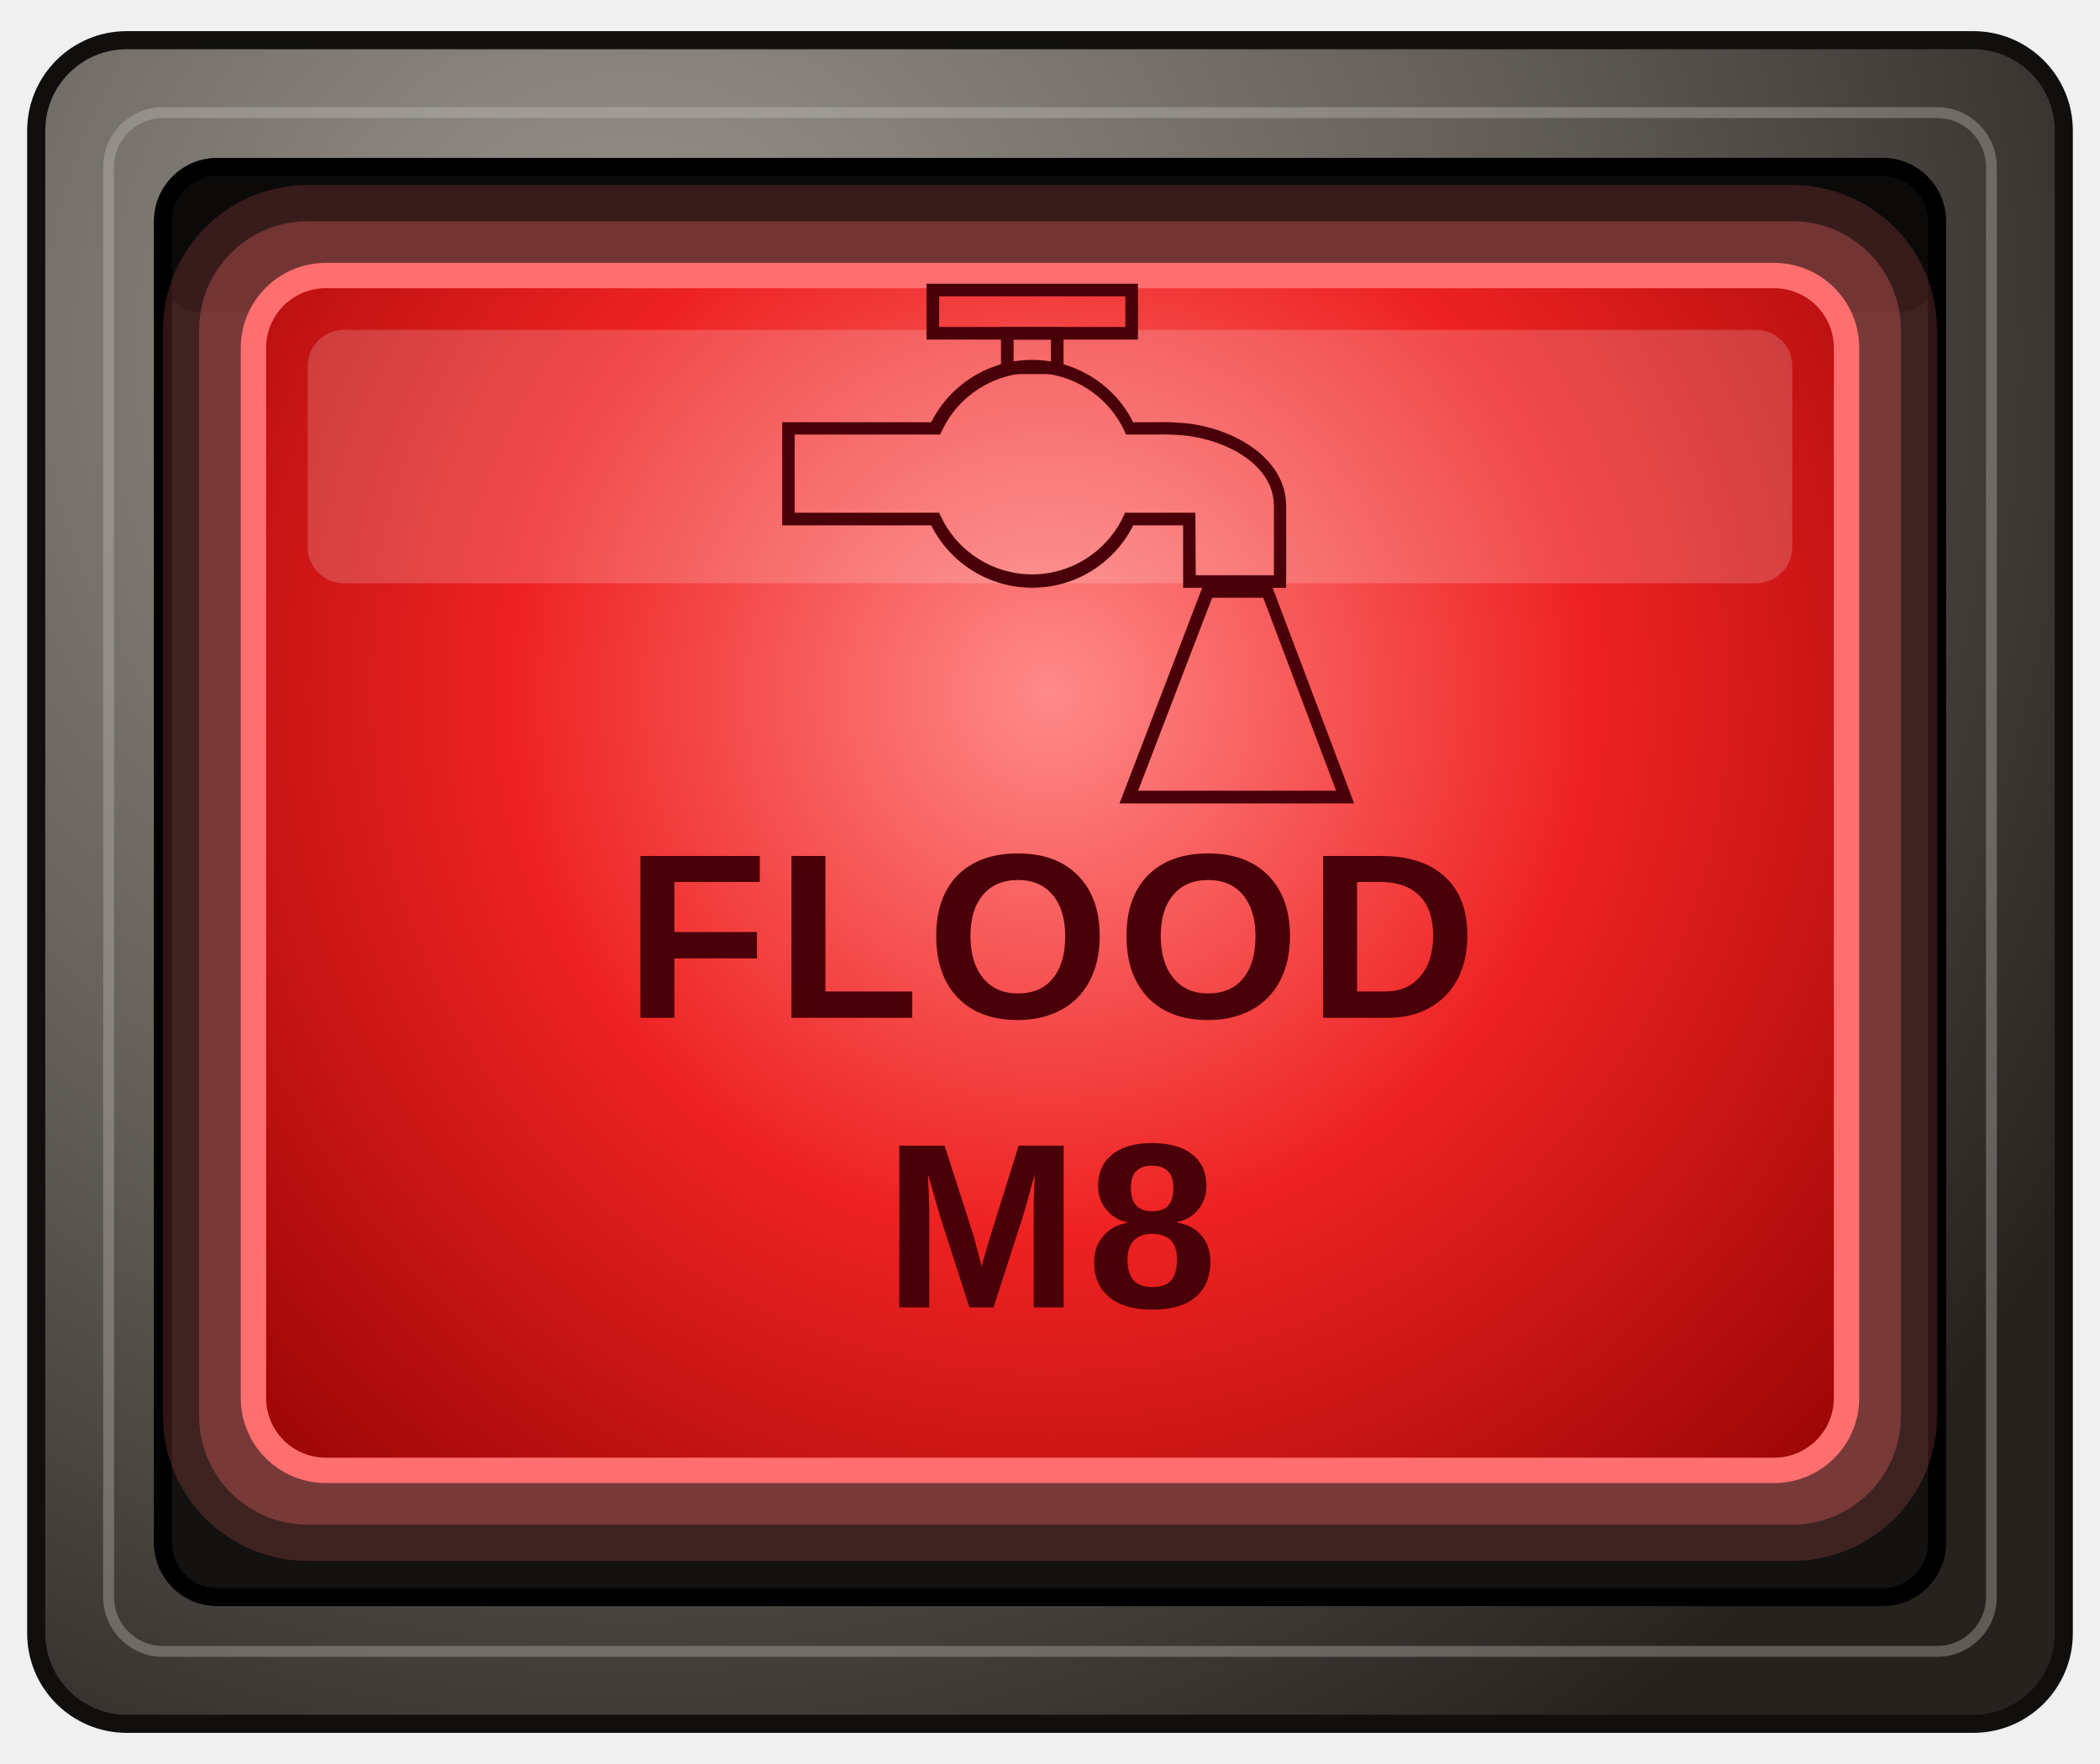
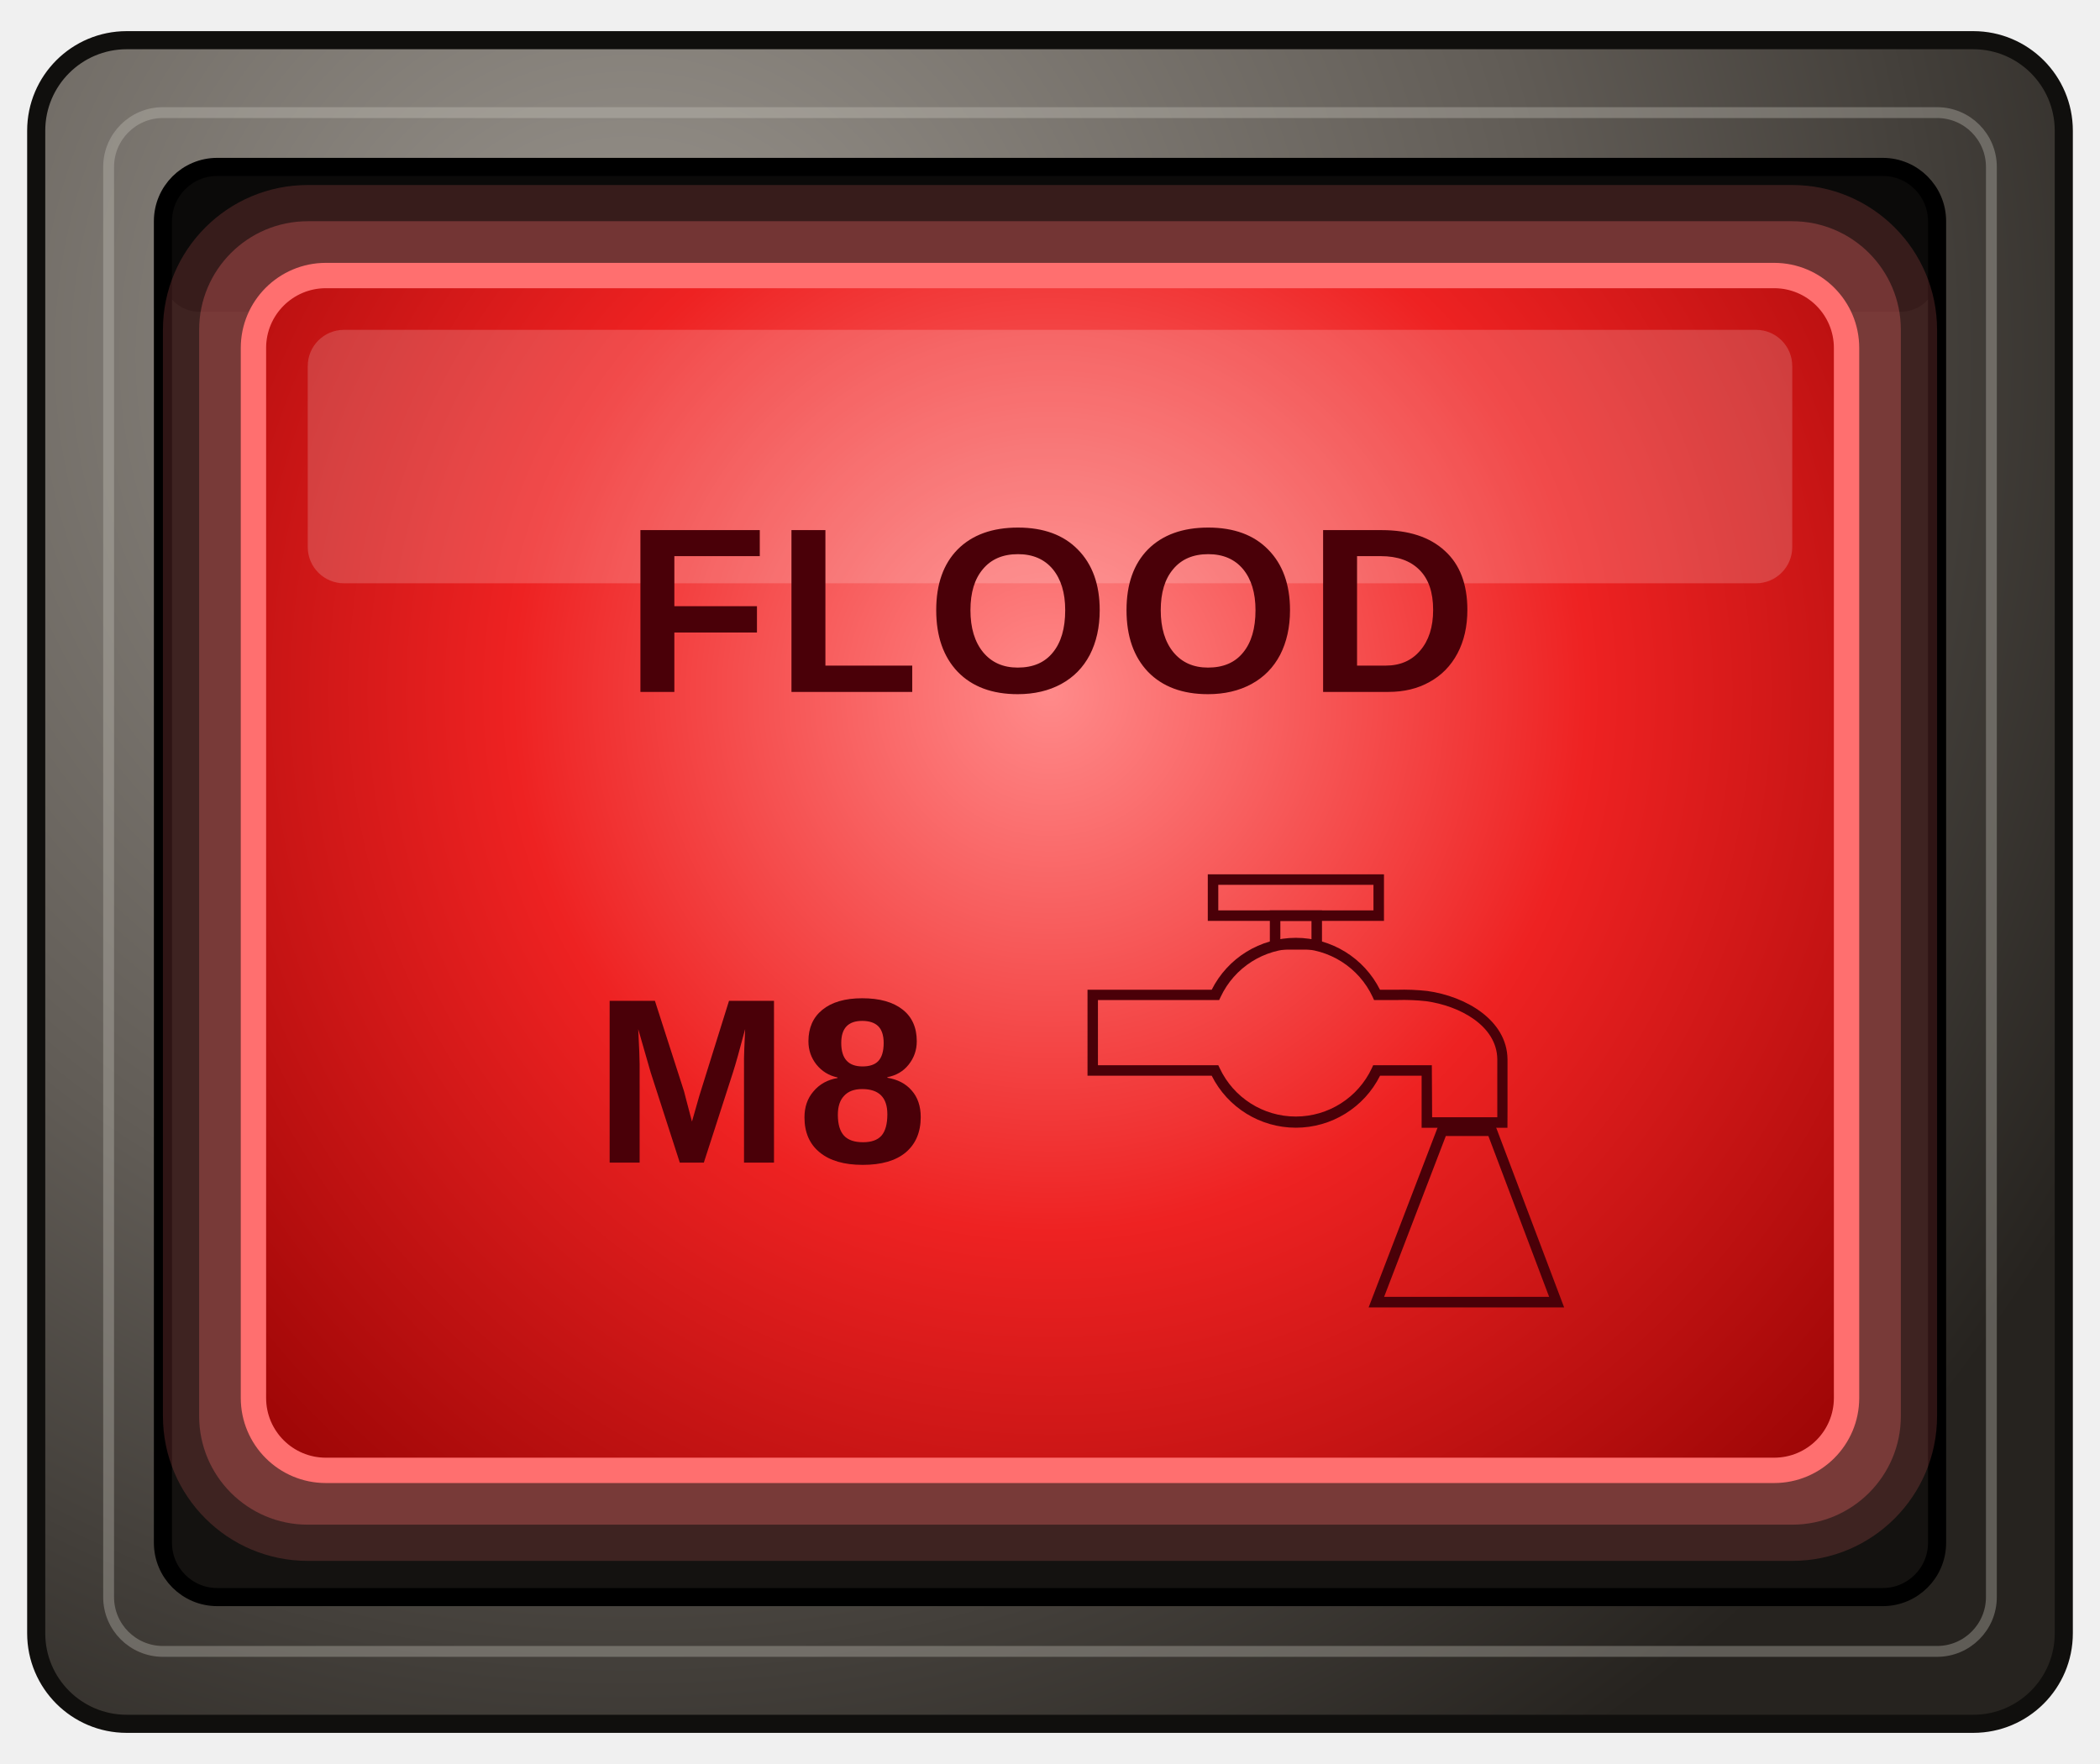
<svg xmlns="http://www.w3.org/2000/svg" width="100" height="84" viewBox="0 0 116 97">
  <defs>
    <radialGradient id="bz" cx="34.8" cy="19.4" r="92.8" gradientUnits="userSpaceOnUse">
      <stop offset="0" stop-color="#9a958e" />
      <stop offset="0.55" stop-color="#615c56" />
      <stop offset="1" stop-color="#26231f" />
    </radialGradient>
    <radialGradient id="cap" cx="58.0" cy="38.1" r="66.0" gradientUnits="userSpaceOnUse">
      <stop offset="0" stop-color="#ff8a8a" />
      <stop offset="0.45" stop-color="#ee2222" />
      <stop offset="1" stop-color="#8c0000" />
    </radialGradient>
  </defs>
  <rect x="2" y="2" width="112" height="93" rx="5" fill="url(#bz)" stroke="#100f0d" stroke-width="1" />
  <rect x="6" y="6" width="104" height="85" rx="3" fill="none" stroke="#c9c5be" stroke-width="0.6" opacity="0.35" />
  <rect x="9" y="9" width="98" height="79" rx="3" fill="#141210" stroke="#000000" stroke-width="1" />
  <rect x="9" y="9" width="98" height="8" rx="2" fill="#000000" opacity="0.45" />
  <rect x="9" y="10" width="98" height="76" rx="8" fill="#ff6f6f" opacity="0.18" />
  <rect x="11" y="12" width="94" height="72" rx="6" fill="#ff6f6f" opacity="0.30" />
  <rect x="14" y="15" width="88" height="66" rx="4" fill="url(#cap)" stroke="#ff6f6f" stroke-width="1.4" />
  <rect x="17" y="18" width="82" height="14" rx="2" fill="#ffffff" opacity="0.18" />
  <g transform="matrix(1 0 0 1 0 -10)">
-     <g transform="matrix(0.48 0 0 0.48 34 10)">
+     <g transform="matrix(0.4 0 0 0.4 52.4 45.2)">
      <path d="M60.12,38.62H35.79V32.19H60.12ZM37.24,37.17H58.67V33.64H37.24Z" fill="#4a0008" />
      <path d="M51.56,42.59h-7.2V37.17h7.2Zm-5.75-1.45h4.3V38.62h-4.3Z" fill="#4a0008" />
      <path d="M77.17,67.19H65.32V60H59.58a13,13,0,0,1-23.25,0H19.18V48.13h3.68c.85,0,1.7,0,2.54,0,3.64,0,7.29,0,10.93,0a13,13,0,0,1,23.24,0h2.28a30.42,30.42,0,0,1,4.26.17c5.28.73,11,4,11.07,9.42,0,.8,0,1.61,0,2.41v1.11c0,1.2,0,2.41,0,3.61Zm-10.4-1.45h9v-.92c0-1.2,0-2.41,0-3.62V60.09c0-.8,0-1.59,0-2.38-.06-4.58-5.13-7.35-9.82-8h0a28.64,28.64,0,0,0-4-.16h-3.2l-.19-.42a11.59,11.59,0,0,0-21,0l-.2.42h-.46c-3.83,0-7.6,0-11.37,0H20.62v9H37.24l.2.42a11.6,11.6,0,0,0,21,0l.19-.42h8.1Z" fill="#4a0008" />
      <path d="M85,92H58l9.63-25.11h7.88ZM60.14,90.54H82.93L74.54,68.33H68.66Z" fill="#4a0008" />
    </g>
-     <text x="34.5" y="66" font-size="13" font-weight="700" letter-spacing="0.4" fill="#4a0008" font-family="Arial, sans-serif">FLOOD</text>
-     <text x="48.8" y="82" font-size="13" font-weight="700" letter-spacing="0.4" fill="#4a0008" font-family="Arial, sans-serif">M8</text>
+     <text x="34.5" y="48" font-size="13" font-weight="700" letter-spacing="0.4" fill="#4a0008" font-family="Arial, sans-serif">FLOOD</text>
+     <text x="32.8" y="74" font-size="13" font-weight="700" letter-spacing="0.4" fill="#4a0008" font-family="Arial, sans-serif">M8</text>
  </g>
</svg>
